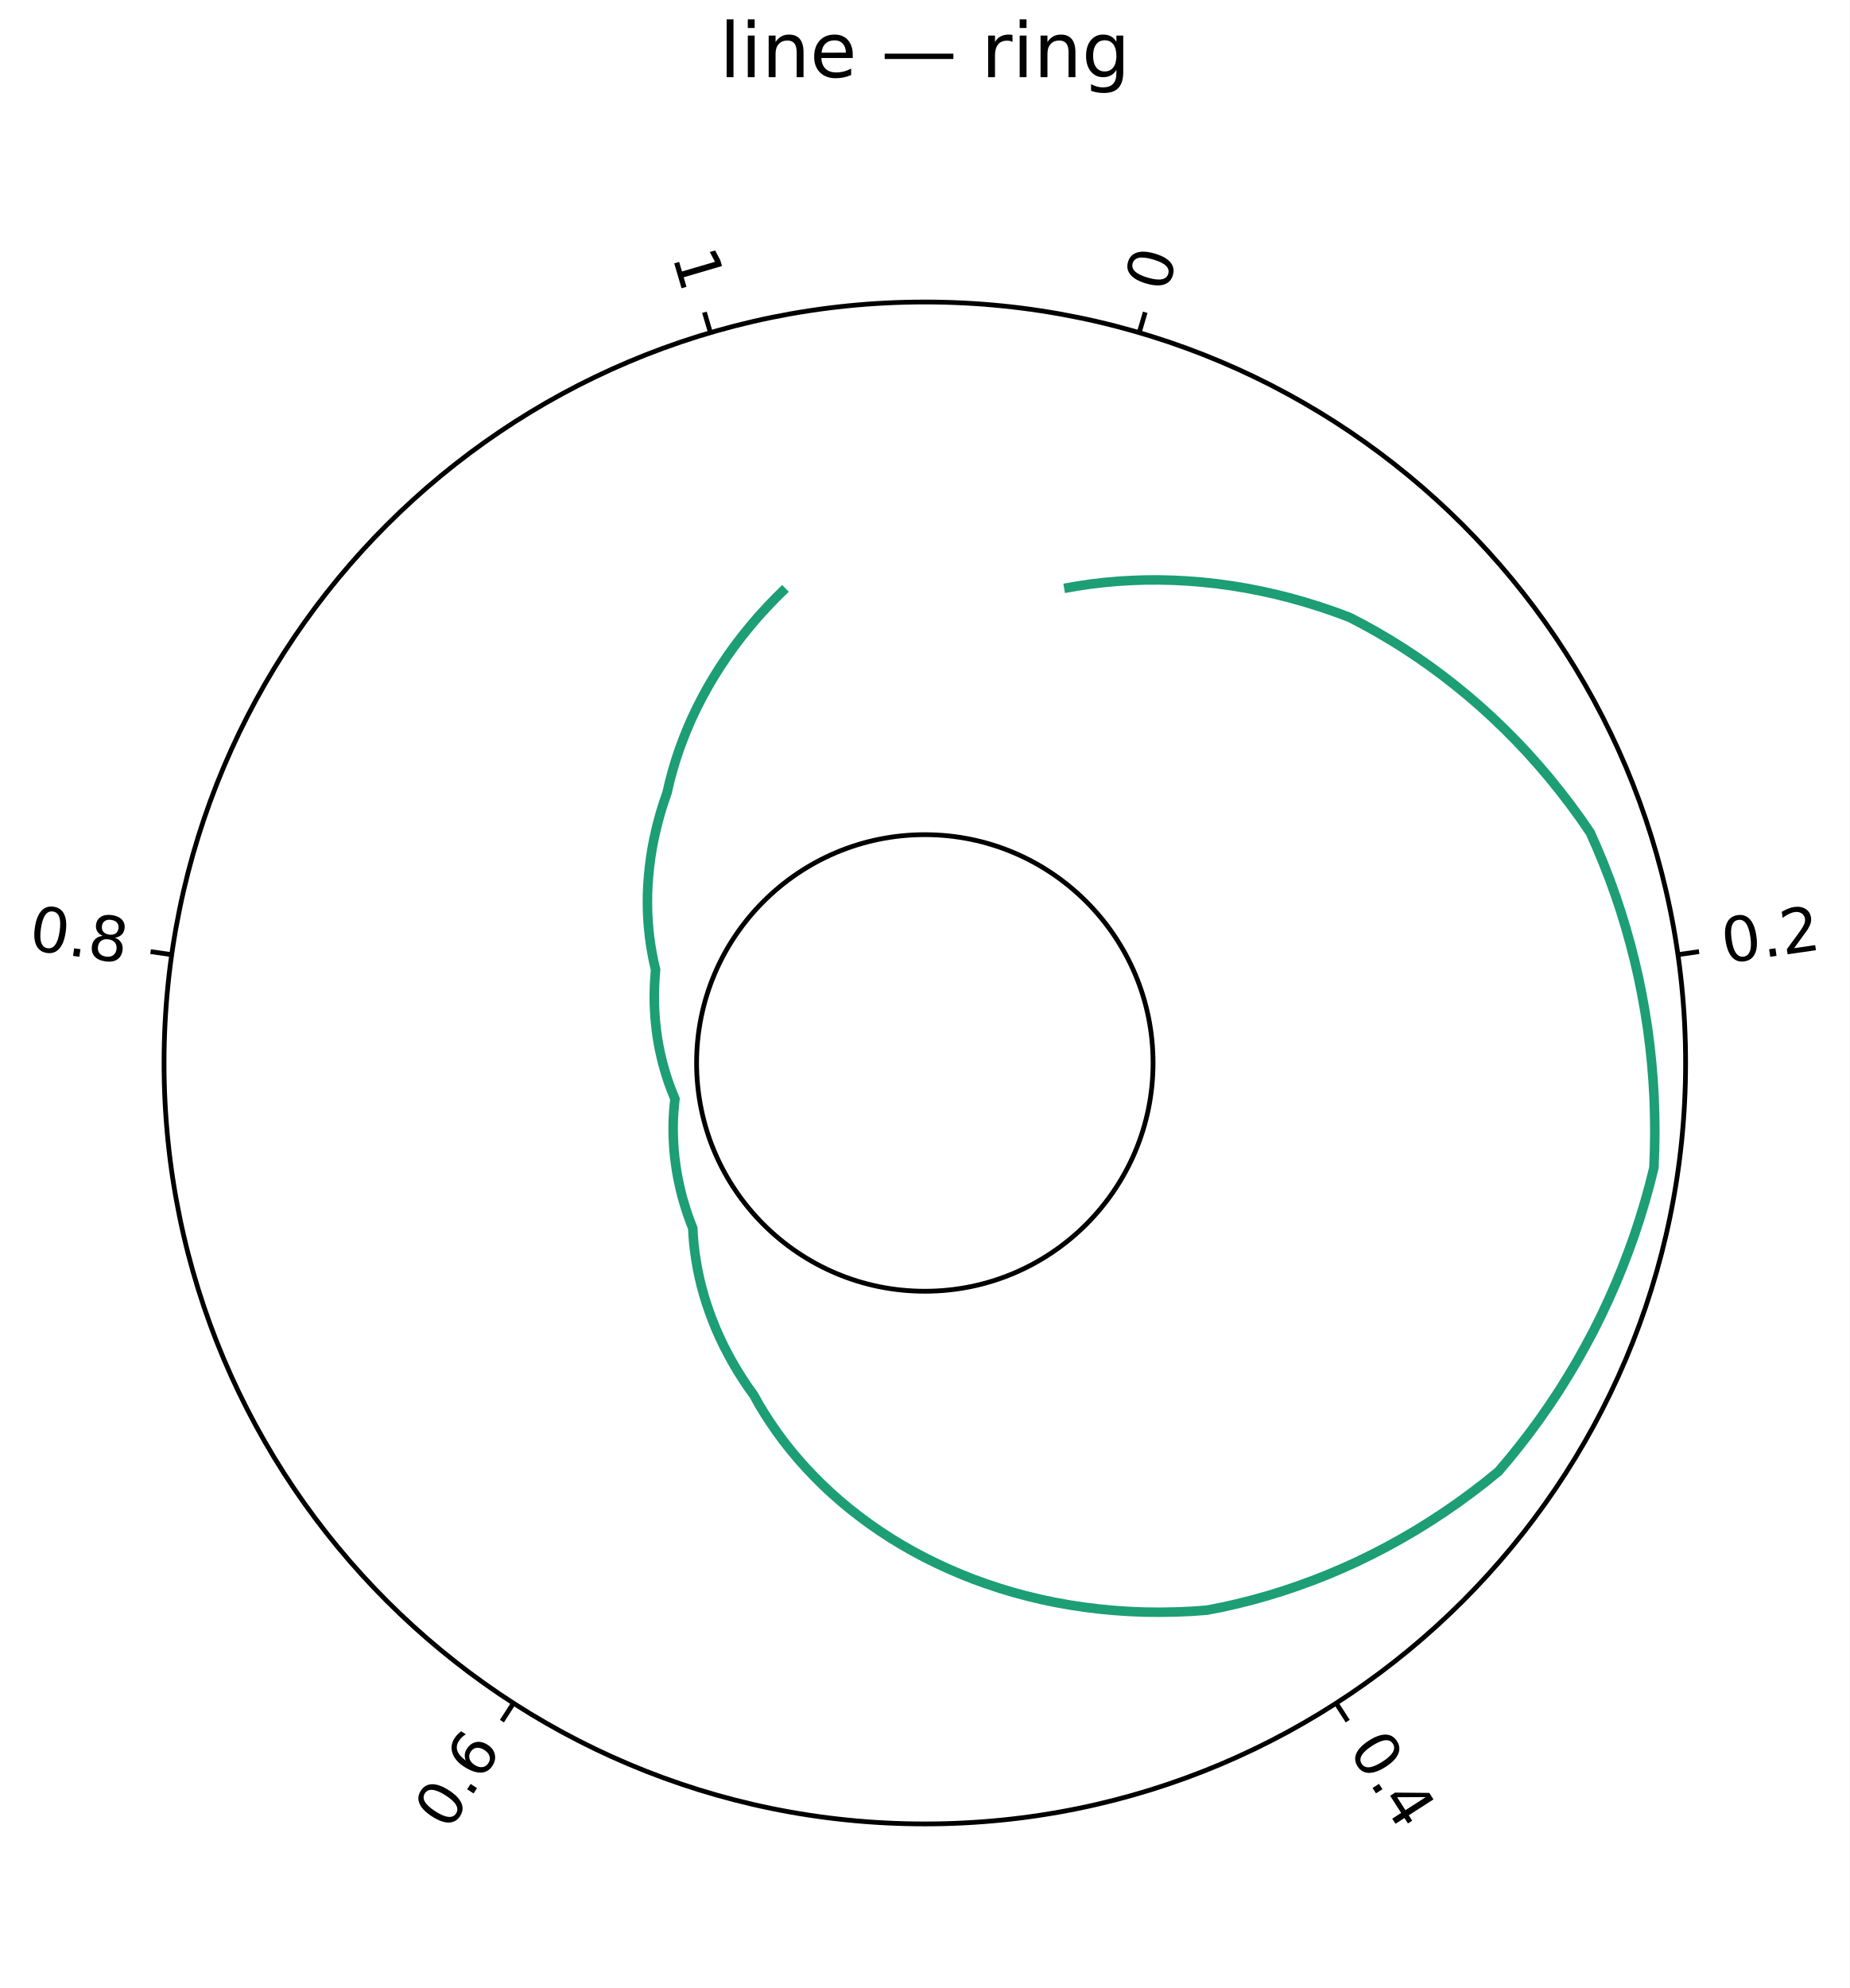
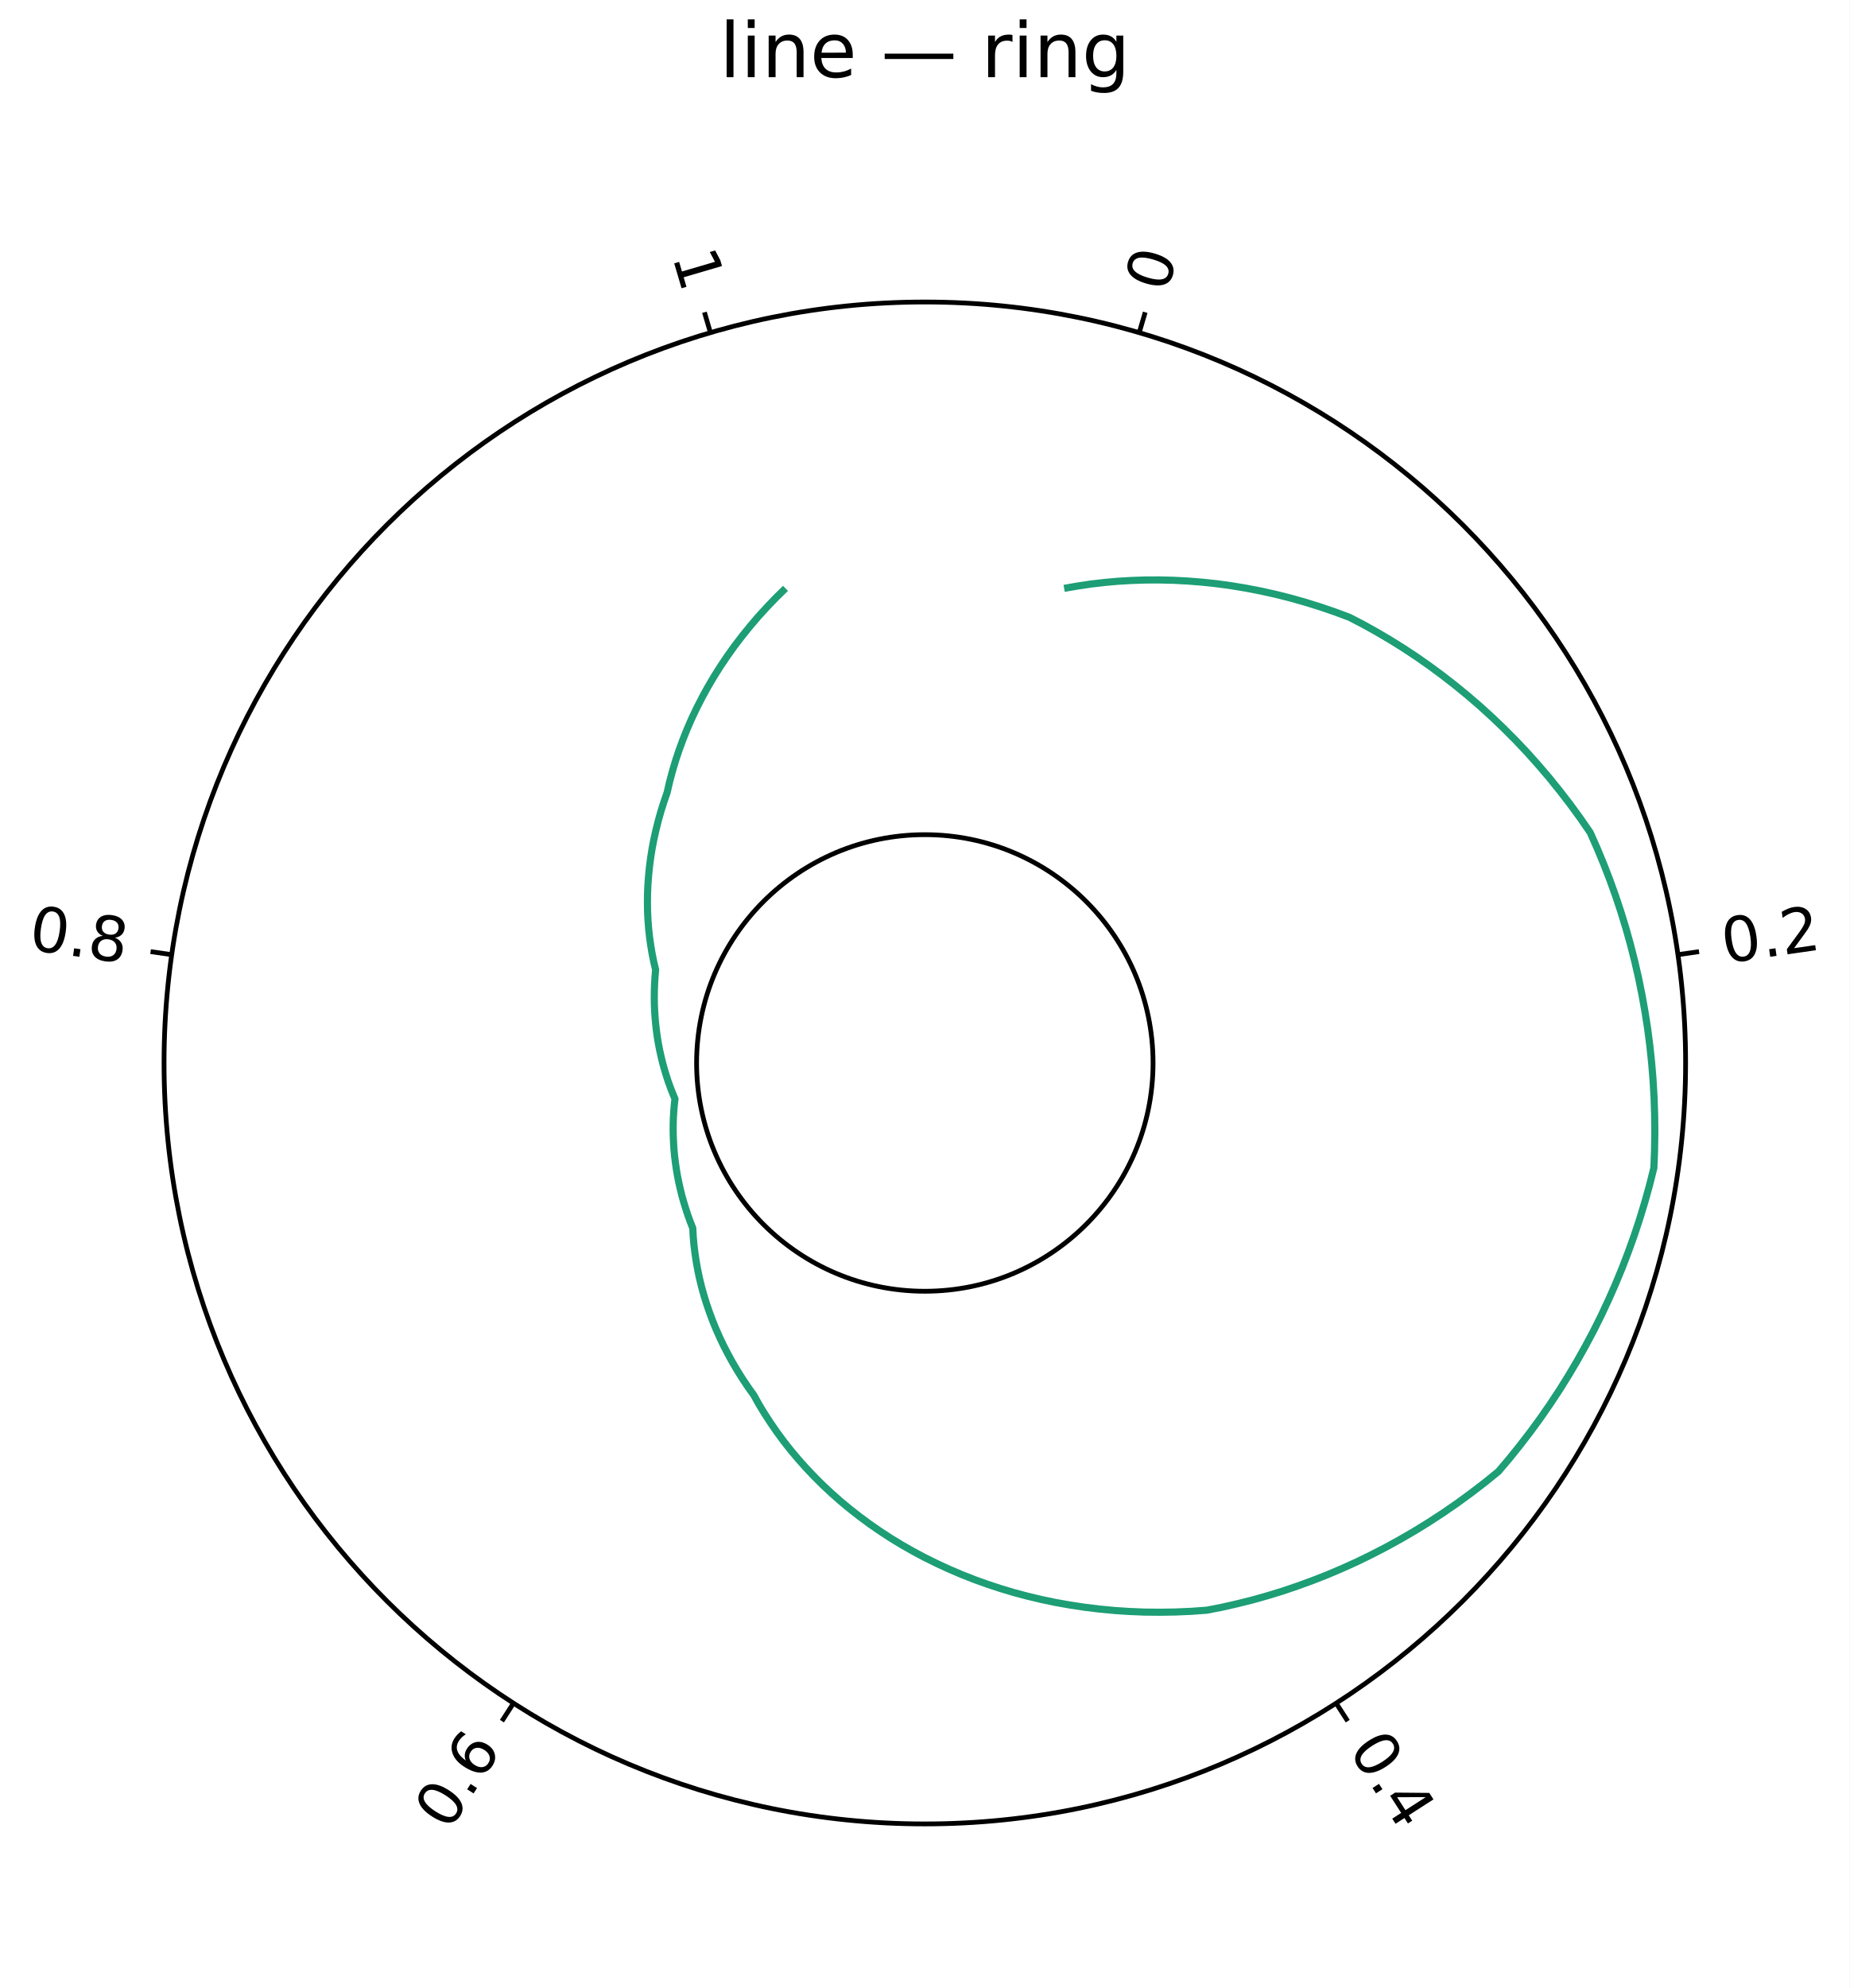
<svg xmlns="http://www.w3.org/2000/svg" width="389" height="418" viewBox="0 0 389 418" font-family="DejaVu Sans, Bitstream Vera Sans, Verdana, Arial, sans-serif" font-size="11" data-plotlet-version="0.6.0" data-plotlet-schema="2" data-plotlet-kind="layout">
  <rect width="389" height="418" fill="#fff" />
  <g transform="translate(4,4)">
    <path d="M148.82 0.07H150.26V12.23H148.82ZM153.27 3.48H154.71V12.23H153.27ZM153.27 0.07H154.71V1.89H153.27ZM164.99 6.95V12.23H163.55V6.99Q163.55 5.75 163.07 5.13Q162.58 4.52 161.61 4.52Q160.45 4.52 159.78 5.26Q159.11 6.00 159.11 7.28V12.23H157.66V3.48H159.11V4.84Q159.62 4.05 160.32 3.66Q161.02 3.27 161.93 3.27Q163.44 3.27 164.21 4.20Q164.99 5.13 164.99 6.95ZM175.34 7.49V8.20H168.73Q168.82 9.68 169.62 10.46Q170.43 11.23 171.86 11.23Q172.68 11.23 173.46 11.03Q174.24 10.83 175.00 10.42V11.78Q174.23 12.11 173.42 12.28Q172.61 12.45 171.77 12.45Q169.68 12.45 168.45 11.23Q167.23 10.02 167.23 7.94Q167.23 5.79 168.39 4.53Q169.55 3.27 171.52 3.27Q173.29 3.27 174.31 4.40Q175.34 5.54 175.34 7.49ZM173.90 7.07Q173.89 5.89 173.24 5.19Q172.60 4.48 171.54 4.48Q170.33 4.48 169.61 5.16Q168.89 5.84 168.78 7.08ZM182.06 7.28H196.50V8.41H182.06ZM208.94 4.82Q208.70 4.68 208.41 4.61Q208.13 4.55 207.79 4.55Q206.57 4.55 205.91 5.34Q205.26 6.13 205.26 7.62V12.23H203.82V3.48H205.26V4.84Q205.71 4.04 206.44 3.65Q207.17 3.27 208.21 3.27Q208.36 3.27 208.54 3.29Q208.71 3.30 208.93 3.34ZM210.45 3.48H211.89V12.23H210.45ZM210.45 0.07H211.89V1.89H210.45ZM222.17 6.95V12.23H220.73V6.99Q220.73 5.75 220.25 5.13Q219.76 4.52 218.79 4.52Q217.63 4.52 216.96 5.26Q216.29 6.00 216.29 7.28V12.23H214.84V3.48H216.29V4.84Q216.80 4.05 217.50 3.66Q218.20 3.27 219.11 3.27Q220.62 3.27 221.39 4.20Q222.17 5.13 222.17 6.95ZM230.79 7.75Q230.79 6.19 230.15 5.33Q229.50 4.47 228.34 4.47Q227.18 4.47 226.54 5.33Q225.89 6.19 225.89 7.75Q225.89 9.30 226.54 10.16Q227.18 11.02 228.34 11.02Q229.50 11.02 230.15 10.16Q230.79 9.30 230.79 7.75ZM232.23 11.14Q232.23 13.38 231.24 14.46Q230.25 15.55 228.20 15.55Q227.44 15.55 226.77 15.44Q226.10 15.33 225.46 15.09V13.70Q226.10 14.04 226.71 14.20Q227.33 14.37 227.97 14.37Q229.39 14.37 230.09 13.63Q230.79 12.89 230.79 11.40V10.69Q230.35 11.46 229.65 11.84Q228.96 12.23 227.99 12.23Q226.38 12.23 225.39 11.00Q224.41 9.77 224.41 7.75Q224.41 5.72 225.39 4.49Q226.38 3.27 227.99 3.27Q228.96 3.27 229.65 3.65Q230.35 4.03 230.79 4.80V3.48H232.23Z" fill="#000" />
    <g transform="translate(0,29)">
      <g transform="translate(0,0)" data-plotlet-kind="panel" data-plotlet-xscale="linear" data-plotlet-yscale="linear" data-plotlet-xlim="-0.05,1.05" data-plotlet-ylim="0.115,0.885" data-plotlet-panel-bbox="0,0,381,381" data-plotlet-data-area="0,0,381,381">
        <defs>
          <clipPath id="pc0">
            <path d="M 30.50,190.50 A 160.00,160.00 0 1,0 350.50,190.50 A 160.00,160.00 0 1,0 30.50,190.50 Z M 142.50,190.50 A 48.00,48.00 0 1,0 238.50,190.50 A 48.00,48.00 0 1,0 142.50,190.50 Z" clip-rule="evenodd" />
          </clipPath>
        </defs>
        <g clip-path="url(#pc0)">
          <g class="plotlet-artist" data-plotlet-type="line" data-plotlet-index="0" data-plotlet-color="#1D9E75" data-plotlet-n="13" data-plotlet-x-min="0" data-plotlet-x-max="1" data-plotlet-y-min="0.15" data-plotlet-y-max="0.85">
-             <path d="M219.80,90.71 L222.55,90.23 L225.35,89.81 L228.18,89.48 L231.04,89.22 L233.94,89.05 L236.88,88.95 L239.84,88.94 L242.82,89.01 L245.83,89.17 L248.86,89.41 L251.92,89.74 L254.98,90.16 L258.07,90.67 L261.16,91.27 L264.27,91.96 L267.38,92.74 L270.49,93.62 L273.61,94.59 L276.72,95.65 L279.83,96.81 L282.70,98.30 L285.54,99.88 L288.36,101.54 L291.15,103.28 L293.92,105.11 L296.65,107.02 L299.35,109.01 L302.02,111.09 L304.65,113.24 L307.24,115.47 L309.79,117.79 L312.29,120.18 L314.75,122.65 L317.16,125.20 L319.51,127.83 L321.82,130.53 L324.06,133.31 L326.25,136.15 L328.38,139.07 L330.44,142.06 L331.88,145.31 L333.24,148.59 L334.53,151.91 L335.74,155.27 L336.87,158.66 L337.92,162.09 L338.89,165.55 L339.78,169.04 L340.59,172.55 L341.31,176.10 L341.95,179.67 L342.51,183.26 L342.98,186.87 L343.36,190.50 L343.66,194.15 L343.87,197.81 L343.99,201.48 L344.03,205.16 L343.97,208.85 L343.83,212.55 L342.93,216.13 L341.94,219.69 L340.87,223.21 L339.72,226.70 L338.48,230.15 L337.17,233.57 L335.78,236.94 L334.31,240.27 L332.77,243.56 L331.15,246.81 L329.45,250.00 L327.69,253.15 L325.85,256.25 L323.95,259.30 L321.97,262.29 L319.93,265.23 L317.82,268.11 L315.65,270.93 L313.42,273.70 L311.13,276.40 L308.31,278.69 L305.44,280.89 L302.54,283.01 L299.60,285.04 L296.63,286.98 L293.63,288.84 L290.60,290.60 L287.55,292.28 L284.47,293.87 L281.38,295.38 L278.26,296.79 L275.13,298.12 L271.99,299.35 L268.83,300.50 L265.67,301.57 L262.50,302.54 L259.33,303.43 L256.16,304.22 L252.99,304.94 L249.82,305.56 L246.51,305.80 L243.22,305.94 L239.96,305.99 L236.72,305.96 L233.52,305.83 L230.34,305.62 L227.20,305.32 L224.10,304.94 L221.04,304.48 L218.02,303.94 L215.04,303.32 L212.11,302.62 L209.22,301.85 L206.39,301.00 L203.60,300.08 L200.87,299.10 L198.19,298.04 L195.57,296.92 L193.01,295.74 L190.50,294.50 L188.06,293.20 L185.67,291.84 L183.35,290.43 L181.10,288.96 L178.91,287.45 L176.79,285.88 L174.73,284.27 L172.74,282.62 L170.83,280.93 L168.98,279.20 L167.21,277.43 L165.50,275.63 L163.87,273.80 L162.31,271.94 L160.83,270.06 L159.42,268.15 L158.08,266.21 L156.81,264.26 L155.62,262.30 L154.51,260.31 L153.30,258.62 L152.16,256.91 L151.07,255.18 L150.05,253.44 L149.09,251.69 L148.18,249.93 L147.34,248.16 L146.55,246.38 L145.83,244.60 L145.17,242.82 L144.56,241.04 L144.01,239.25 L143.52,237.48 L143.09,235.70 L142.72,233.93 L142.41,232.17 L142.15,230.42 L141.94,228.69 L141.79,226.96 L141.70,225.25 L141.17,223.89 L140.67,222.52 L140.22,221.15 L139.80,219.77 L139.41,218.40 L139.07,217.02 L138.76,215.63 L138.48,214.25 L138.25,212.88 L138.05,211.50 L137.88,210.13 L137.75,208.76 L137.66,207.39 L137.60,206.03 L137.57,204.68 L137.58,203.34 L137.62,202.00 L137.70,200.68 L137.81,199.36 L137.95,198.06 L137.45,196.84 L136.97,195.61 L136.52,194.36 L136.11,193.09 L135.72,191.80 L135.36,190.50 L135.04,189.18 L134.74,187.84 L134.48,186.49 L134.25,185.13 L134.06,183.75 L133.90,182.36 L133.77,180.96 L133.68,179.55 L133.62,178.13 L133.60,176.70 L133.62,175.26 L133.67,173.81 L133.76,172.36 L133.88,170.90 L133.49,169.24 L133.15,167.54 L132.86,165.82 L132.61,164.06 L132.42,162.29 L132.28,160.49 L132.19,158.66 L132.16,156.82 L132.18,154.95 L132.26,153.07 L132.40,151.17 L132.59,149.26 L132.84,147.34 L133.15,145.40 L133.52,143.46 L133.96,141.50 L134.45,139.55 L135.00,137.58 L135.62,135.62 L136.30,133.65 L136.81,131.44 L137.40,129.22 L138.06,126.99 L138.80,124.76 L139.62,122.53 L140.51,120.30 L141.48,118.07 L142.53,115.86 L143.66,113.65 L144.86,111.46 L146.15,109.27 L147.51,107.11 L148.95,104.97 L150.47,102.84 L152.07,100.75 L153.74,98.68 L155.49,96.63 L157.32,94.63 L159.22,92.65 L161.20,90.71" fill="none" stroke="#1D9E75" stroke-width="2.00" />
+             <path d="M219.80,90.71 L222.55,90.23 L225.35,89.81 L228.18,89.48 L231.04,89.22 L233.94,89.05 L236.88,88.95 L239.84,88.94 L242.82,89.01 L245.83,89.17 L248.86,89.41 L251.92,89.74 L254.98,90.16 L258.07,90.67 L261.16,91.27 L264.27,91.96 L267.38,92.74 L270.49,93.62 L273.61,94.59 L276.72,95.65 L279.83,96.81 L282.70,98.30 L285.54,99.88 L288.36,101.54 L291.15,103.28 L293.92,105.11 L296.65,107.02 L299.35,109.01 L302.02,111.09 L304.65,113.24 L307.24,115.47 L309.79,117.79 L312.29,120.18 L314.75,122.65 L317.16,125.20 L319.51,127.83 L321.82,130.53 L324.06,133.31 L326.25,136.15 L328.38,139.07 L330.44,142.06 L331.88,145.31 L333.24,148.59 L334.53,151.91 L335.74,155.27 L336.87,158.66 L337.92,162.09 L338.89,165.55 L339.78,169.04 L340.59,172.55 L341.31,176.10 L341.95,179.67 L342.51,183.26 L342.98,186.87 L343.36,190.50 L343.66,194.15 L343.87,197.81 L343.99,201.48 L344.03,205.16 L343.97,208.85 L343.83,212.55 L342.93,216.13 L341.94,219.69 L340.87,223.21 L339.72,226.70 L338.48,230.15 L337.17,233.57 L335.78,236.94 L334.31,240.27 L332.77,243.56 L331.15,246.81 L329.45,250.00 L327.69,253.15 L325.85,256.25 L323.95,259.30 L321.97,262.29 L319.93,265.23 L317.82,268.11 L315.65,270.93 L313.42,273.70 L311.13,276.40 L308.31,278.69 L305.44,280.89 L302.54,283.01 L299.60,285.04 L296.63,286.98 L293.63,288.84 L290.60,290.60 L287.55,292.28 L284.47,293.87 L281.38,295.38 L278.26,296.79 L275.13,298.12 L271.99,299.35 L268.83,300.50 L265.67,301.57 L262.50,302.54 L259.33,303.43 L256.16,304.22 L252.99,304.94 L249.82,305.56 L246.51,305.80 L243.22,305.94 L239.96,305.99 L236.72,305.96 L233.52,305.83 L230.34,305.62 L227.20,305.32 L224.10,304.94 L221.04,304.48 L218.02,303.94 L215.04,303.32 L212.11,302.62 L209.22,301.85 L206.39,301.00 L203.60,300.08 L200.87,299.10 L198.19,298.04 L195.57,296.92 L193.01,295.74 L190.50,294.50 L188.06,293.20 L185.67,291.84 L183.35,290.43 L181.10,288.96 L178.91,287.45 L176.79,285.88 L174.73,284.27 L172.74,282.62 L170.83,280.93 L168.98,279.20 L167.21,277.43 L165.50,275.63 L163.87,273.80 L162.31,271.94 L160.83,270.06 L159.42,268.15 L158.08,266.21 L156.81,264.26 L155.62,262.30 L154.51,260.31 L153.30,258.62 L152.16,256.91 L151.07,255.18 L150.05,253.44 L149.09,251.69 L148.18,249.93 L147.34,248.16 L146.55,246.38 L145.83,244.60 L145.17,242.82 L144.56,241.04 L144.01,239.25 L143.52,237.48 L143.09,235.70 L142.72,233.93 L142.41,232.17 L142.15,230.42 L141.94,228.69 L141.79,226.96 L141.70,225.25 L141.17,223.89 L140.67,222.52 L140.22,221.15 L139.80,219.77 L139.41,218.40 L139.07,217.02 L138.76,215.63 L138.48,214.25 L138.25,212.88 L138.05,211.50 L137.88,210.13 L137.75,208.76 L137.66,207.39 L137.60,206.03 L137.57,204.68 L137.58,203.34 L137.62,202.00 L137.70,200.68 L137.81,199.36 L137.95,198.06 L137.45,196.84 L136.97,195.61 L136.52,194.36 L136.11,193.09 L135.72,191.80 L135.36,190.50 L135.04,189.18 L134.74,187.84 L134.48,186.49 L134.25,185.13 L134.06,183.75 L133.90,182.36 L133.77,180.96 L133.68,179.55 L133.62,178.13 L133.60,176.70 L133.62,175.26 L133.67,173.81 L133.76,172.36 L133.88,170.90 L133.49,169.24 L133.15,167.54 L132.86,165.82 L132.61,164.06 L132.42,162.29 L132.28,160.49 L132.19,158.66 L132.16,156.82 L132.18,154.95 L132.26,153.07 L132.40,151.17 L132.59,149.26 L132.84,147.34 L133.15,145.40 L133.52,143.46 L133.96,141.50 L134.45,139.55 L135.00,137.58 L135.62,135.62 L136.30,133.65 L136.81,131.44 L137.40,129.22 L138.06,126.99 L138.80,124.76 L139.62,122.53 L140.51,120.30 L141.48,118.07 L142.53,115.86 L143.66,113.65 L144.86,111.46 L146.15,109.27 L147.51,107.11 L148.95,104.97 L150.47,102.84 L152.07,100.75 L153.74,98.68 L155.49,96.63 L157.32,94.63 L159.22,92.65 L161.20,90.71" fill="none" stroke="#1D9E75" stroke-width="1.50" />
          </g>
        </g>
        <line x1="235.58" x2="236.85" y1="36.98" y2="32.66" stroke="#000000" stroke-width="1.00" />
        <g transform="rotate(-73.64 242.49 24.80)">
          <path d="M242.49 16.17Q241.50 16.17 241.00 17.14Q240.50 18.12 240.50 20.07Q240.50 22.02 241.00 23.00Q241.50 23.97 242.49 23.97Q243.49 23.97 243.99 23.00Q244.48 22.02 244.48 20.07Q244.48 18.12 243.99 17.14Q243.49 16.17 242.49 16.17ZM242.49 15.15Q244.08 15.15 244.93 16.41Q245.77 17.67 245.77 20.07Q245.77 22.47 244.93 23.73Q244.08 24.99 242.49 24.99Q240.90 24.99 240.06 23.73Q239.22 22.47 239.22 20.07Q239.22 17.67 240.06 16.41Q240.90 15.15 242.49 15.15Z" fill="#000" />
        </g>
        <line x1="348.87" x2="353.33" y1="167.73" y2="167.09" stroke="#000000" stroke-width="1.00" />
        <g transform="rotate(-8.18 368.96 168.08)">
          <path d="M362.76 159.45Q361.77 159.45 361.27 160.42Q360.77 161.40 360.77 163.35Q360.77 165.30 361.27 166.27Q361.77 167.25 362.76 167.25Q363.75 167.25 364.25 166.27Q364.75 165.30 364.75 163.35Q364.75 161.40 364.25 160.42Q363.75 159.45 362.76 159.45ZM362.76 158.43Q364.35 158.43 365.19 159.69Q366.03 160.95 366.03 163.35Q366.03 165.74 365.19 167.00Q364.35 168.26 362.76 168.26Q361.16 168.26 360.32 167.00Q359.48 165.74 359.48 163.35Q359.48 160.95 360.32 159.69Q361.16 158.43 362.76 158.43ZM368.29 166.47H369.63V168.08H368.29ZM373.52 167.00H378.00V168.08H371.98V167.00Q372.71 166.24 373.97 164.97Q375.23 163.70 375.55 163.33Q376.17 162.64 376.42 162.16Q376.66 161.68 376.66 161.22Q376.66 160.46 376.13 159.99Q375.60 159.51 374.75 159.51Q374.15 159.51 373.48 159.72Q372.81 159.93 372.04 160.35V159.06Q372.82 158.75 373.49 158.59Q374.16 158.43 374.72 158.43Q376.20 158.43 377.07 159.17Q377.95 159.90 377.95 161.14Q377.95 161.72 377.73 162.24Q377.51 162.77 376.93 163.48Q376.77 163.66 375.92 164.54Q375.07 165.42 373.52 167.00Z" fill="#000" />
        </g>
        <line x1="277.00" x2="279.44" y1="325.10" y2="328.89" stroke="#000000" stroke-width="1.00" />
        <g transform="rotate(57.27 285.03 343.52)">
          <path d="M278.83 334.89Q277.84 334.89 277.34 335.86Q276.84 336.84 276.84 338.79Q276.84 340.74 277.34 341.72Q277.84 342.69 278.83 342.69Q279.82 342.69 280.32 341.72Q280.82 340.74 280.82 338.79Q280.82 336.84 280.32 335.86Q279.82 334.89 278.83 334.89ZM278.83 333.87Q280.42 333.87 281.26 335.13Q282.10 336.39 282.10 338.79Q282.10 341.19 281.26 342.45Q280.42 343.71 278.83 343.71Q277.23 343.71 276.39 342.45Q275.55 341.19 275.55 338.79Q275.55 336.39 276.39 335.13Q277.23 333.87 278.83 333.87ZM284.35 341.91H285.69V343.52H284.35ZM292.01 335.16 288.77 340.22H292.01ZM291.67 334.04H293.29V340.22H294.64V341.29H293.29V343.52H292.01V341.29H287.73V340.05Z" fill="#000" />
        </g>
        <line x1="104.00" x2="101.56" y1="325.10" y2="328.89" stroke="#000000" stroke-width="1.00" />
        <g transform="rotate(-57.27 95.97 343.52)">
          <path d="M89.76 334.89Q88.77 334.89 88.28 335.86Q87.78 336.84 87.78 338.79Q87.78 340.74 88.28 341.72Q88.77 342.69 89.76 342.69Q90.76 342.69 91.26 341.72Q91.76 340.74 91.76 338.79Q91.76 336.84 91.26 335.86Q90.76 334.89 89.76 334.89ZM89.76 333.87Q91.36 333.87 92.20 335.13Q93.04 336.39 93.04 338.79Q93.04 341.19 92.20 342.45Q91.36 343.71 89.76 343.71Q88.17 343.71 87.33 342.45Q86.49 341.19 86.49 338.79Q86.49 336.39 87.33 335.13Q88.17 333.87 89.76 333.87ZM95.29 341.91H96.63V343.52H95.29ZM102.33 338.27Q101.46 338.27 100.96 338.86Q100.45 339.45 100.45 340.48Q100.45 341.50 100.96 342.10Q101.46 342.69 102.33 342.69Q103.19 342.69 103.69 342.10Q104.20 341.50 104.20 340.48Q104.20 339.45 103.69 338.86Q103.19 338.27 102.33 338.27ZM104.87 334.25V335.42Q104.39 335.19 103.90 335.07Q103.41 334.95 102.92 334.95Q101.65 334.95 100.98 335.81Q100.31 336.67 100.22 338.40Q100.59 337.85 101.16 337.55Q101.72 337.26 102.40 337.26Q103.83 337.26 104.66 338.12Q105.49 338.99 105.49 340.48Q105.49 341.94 104.62 342.82Q103.76 343.71 102.33 343.71Q100.68 343.71 99.81 342.45Q98.94 341.19 98.94 338.79Q98.94 336.55 100.01 335.21Q101.08 333.87 102.87 333.87Q103.35 333.87 103.85 333.97Q104.34 334.06 104.87 334.25Z" fill="#000" />
        </g>
        <line x1="32.13" x2="27.67" y1="167.73" y2="167.09" stroke="#000000" stroke-width="1.00" />
        <g transform="rotate(8.18 12.04 168.08)">
          <path d="M5.83 159.45Q4.84 159.45 4.34 160.42Q3.85 161.40 3.85 163.35Q3.85 165.30 4.34 166.27Q4.84 167.25 5.83 167.25Q6.83 167.25 7.33 166.27Q7.83 165.30 7.83 163.35Q7.83 161.40 7.33 160.42Q6.83 159.45 5.83 159.45ZM5.83 158.43Q7.43 158.43 8.27 159.69Q9.11 160.95 9.11 163.35Q9.11 165.74 8.27 167.00Q7.43 168.26 5.83 168.26Q4.24 168.26 3.40 167.00Q2.56 165.74 2.56 163.35Q2.56 160.95 3.40 159.69Q4.24 158.43 5.83 158.43ZM11.36 166.47H12.70V168.08H11.36ZM18.24 163.58Q17.32 163.58 16.80 164.07Q16.27 164.56 16.27 165.41Q16.27 166.27 16.80 166.76Q17.32 167.25 18.24 167.25Q19.15 167.25 19.68 166.76Q20.20 166.26 20.20 165.41Q20.20 164.56 19.68 164.07Q19.16 163.58 18.24 163.58ZM16.95 163.03Q16.13 162.83 15.67 162.26Q15.21 161.70 15.21 160.89Q15.21 159.75 16.02 159.09Q16.83 158.43 18.24 158.43Q19.65 158.43 20.46 159.09Q21.26 159.75 21.26 160.89Q21.26 161.70 20.80 162.26Q20.34 162.83 19.52 163.03Q20.45 163.25 20.97 163.88Q21.49 164.51 21.49 165.41Q21.49 166.79 20.64 167.53Q19.80 168.26 18.24 168.26Q16.67 168.26 15.83 167.53Q14.99 166.79 14.99 165.41Q14.99 164.51 15.51 163.88Q16.03 163.25 16.95 163.03ZM16.48 161.01Q16.48 161.74 16.94 162.16Q17.40 162.57 18.24 162.57Q19.06 162.57 19.53 162.16Q19.99 161.74 19.99 161.01Q19.99 160.27 19.53 159.86Q19.06 159.45 18.24 159.45Q17.40 159.45 16.94 159.86Q16.48 160.27 16.48 161.01Z" fill="#000" />
        </g>
        <line x1="145.42" x2="144.15" y1="36.98" y2="32.66" stroke="#000000" stroke-width="1.00" />
        <g transform="rotate(73.64 138.51 24.80)">
          <path d="M135.98 23.72H138.08V16.49L135.80 16.95V15.78L138.06 15.32H139.35V23.72H141.44V24.80H135.98Z" fill="#000" />
        </g>
        <circle cx="190.50" cy="190.50" r="48.00" fill="none" stroke="#000000" stroke-width="1.00" />
        <circle cx="190.50" cy="190.50" r="160.00" fill="none" stroke="#000000" stroke-width="1.00" />
      </g>
    </g>
  </g>
</svg>
